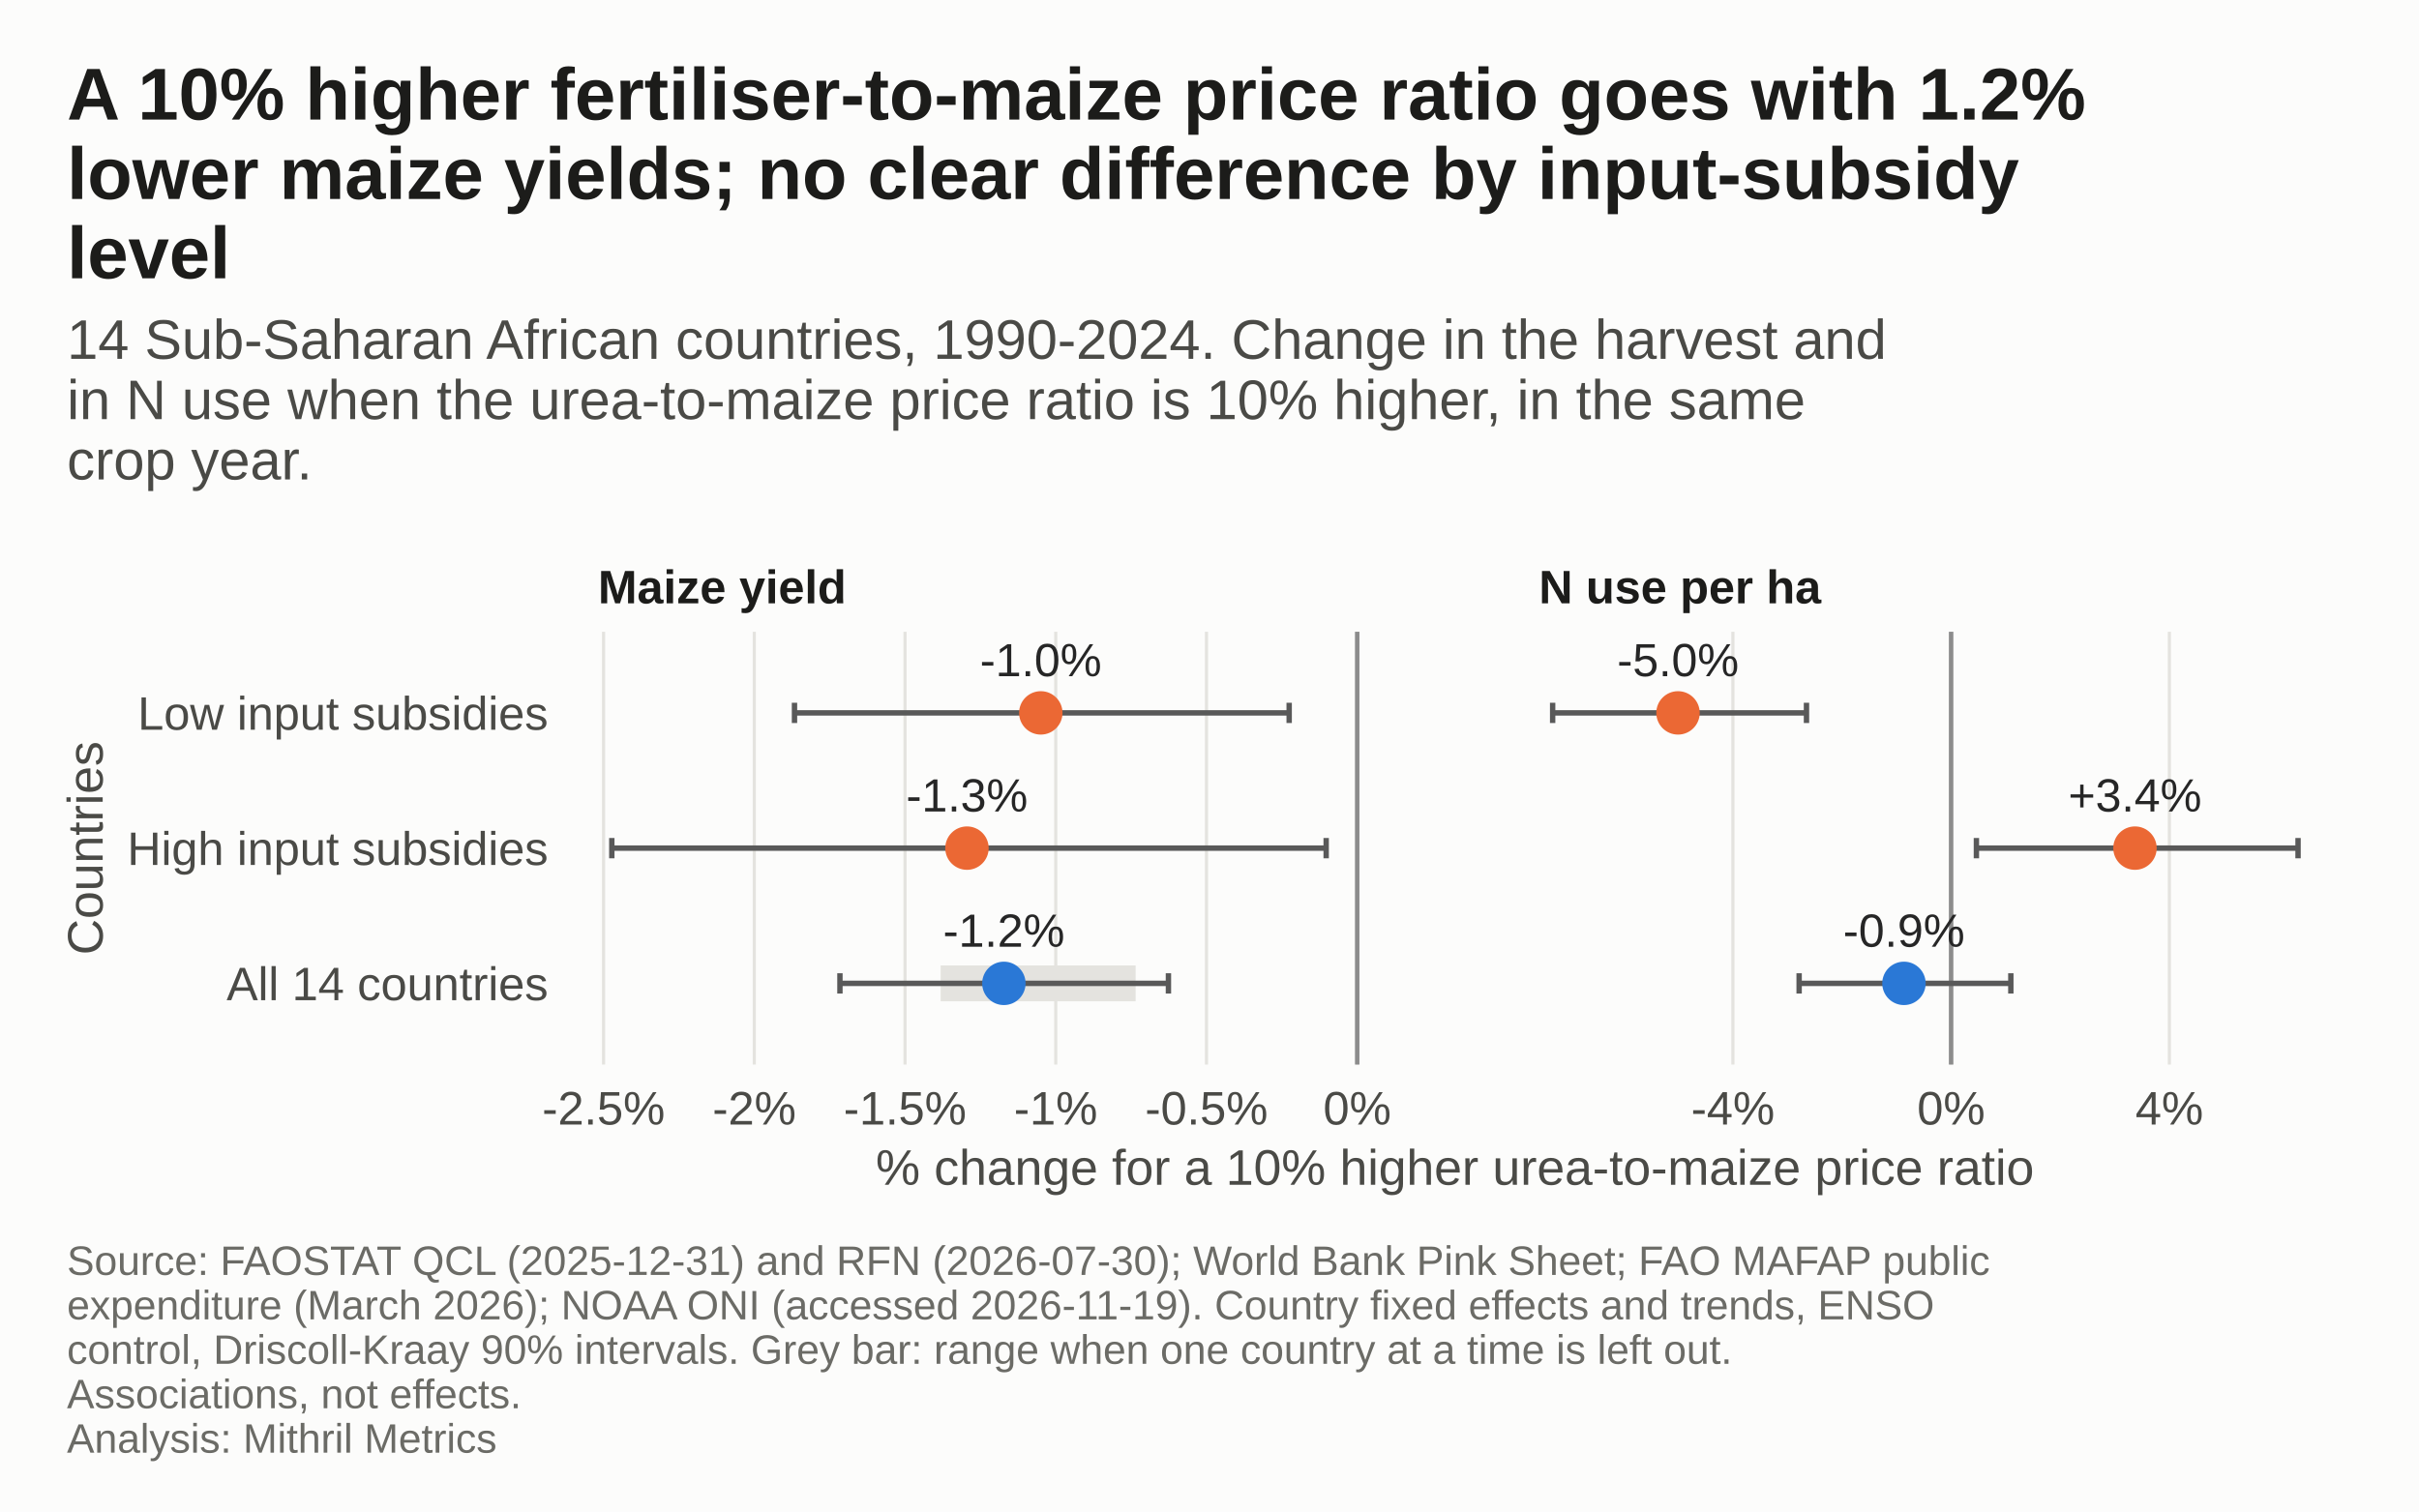
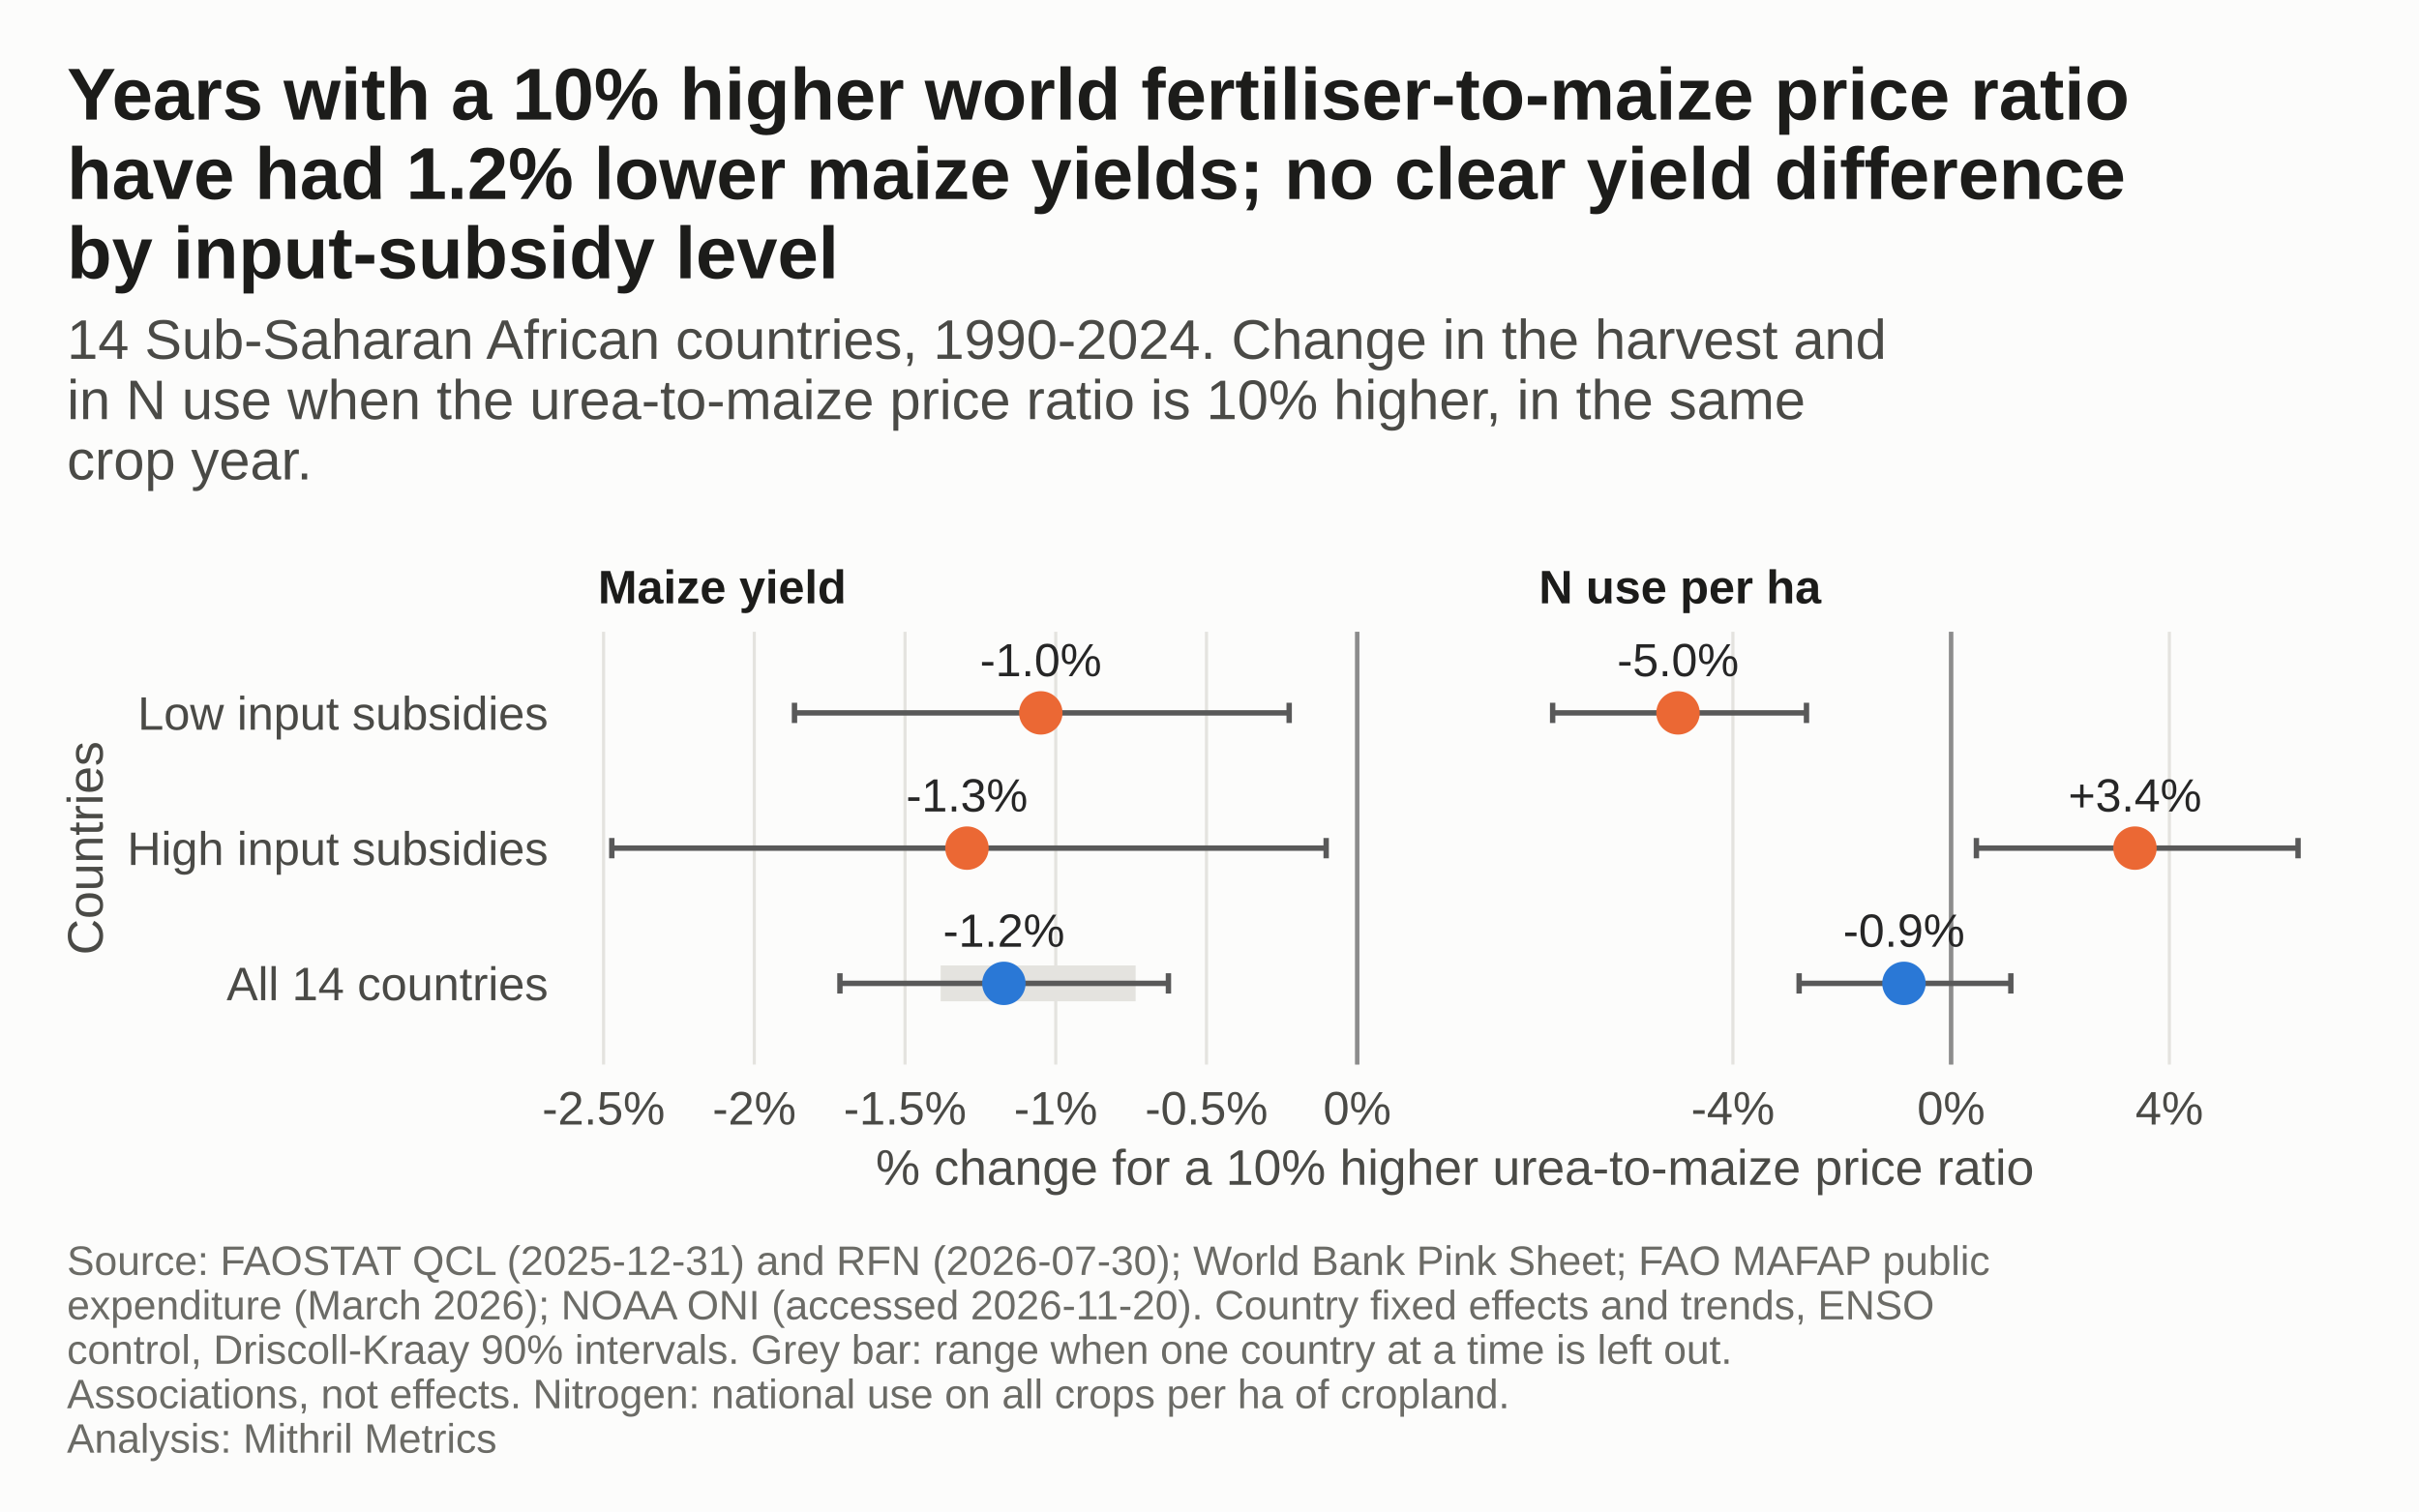
<svg xmlns="http://www.w3.org/2000/svg" width="576.00pt" height="360.00pt" viewBox="0 0 576.00 360.00">
  <g class="svglite">
    <defs>
      <style type="text/css">
    .svglite line, .svglite polyline, .svglite polygon, .svglite path, .svglite rect, .svglite circle {
      fill: none;
      stroke: #000000;
      stroke-linecap: round;
      stroke-linejoin: round;
      stroke-miterlimit: 10.00;
    }
    .svglite text {
      white-space: pre;
    }
    .svglite g.glyphgroup path {
      fill: inherit;
      stroke: none;
    }
  </style>
    </defs>
    <rect width="100%" height="100%" style="stroke: none; fill: #FCFCFB;" />
    <defs>
      <clipPath id="cpMC4wMHw1NzYuMDB8MC4wMHwzNjAuMDA=">
        <rect x="0.00" y="0.00" width="576.00" height="360.00" />
      </clipPath>
    </defs>
    <g clip-path="url(#cpMC4wMHw1NzYuMDB8MC4wMHwzNjAuMDA=)">
      <rect x="0.00" y="0.00" width="576.00" height="360.00" style="stroke-width: 1.36; stroke: none; fill: #FCFCFB;" />
    </g>
    <defs>
      <clipPath id="cpMTM2LjgxfDMzMi4wNHwxNTAuNDZ8MjUzLjU0">
        <rect x="136.81" y="150.46" width="195.23" height="103.08" />
      </clipPath>
    </defs>
    <g clip-path="url(#cpMTM2LjgxfDMzMi4wNHwxNTAuNDZ8MjUzLjU0)">
      <polyline points="143.72,253.54 143.72,150.46 " style="stroke-width: 0.75; stroke: #E4E3DF; stroke-linecap: butt;" />
      <polyline points="179.61,253.54 179.61,150.46 " style="stroke-width: 0.75; stroke: #E4E3DF; stroke-linecap: butt;" />
      <polyline points="215.50,253.54 215.50,150.46 " style="stroke-width: 0.75; stroke: #E4E3DF; stroke-linecap: butt;" />
      <polyline points="251.39,253.54 251.39,150.46 " style="stroke-width: 0.75; stroke: #E4E3DF; stroke-linecap: butt;" />
      <polyline points="287.28,253.54 287.28,150.46 " style="stroke-width: 0.75; stroke: #E4E3DF; stroke-linecap: butt;" />
      <polyline points="323.17,253.54 323.17,150.46 " style="stroke-width: 0.75; stroke: #E4E3DF; stroke-linecap: butt;" />
      <line x1="323.17" y1="253.54" x2="323.17" y2="150.46" style="stroke-width: 1.07; stroke: #8C8C8C; stroke-linecap: butt;" />
      <polyline points="270.41,234.21 270.41,234.21 " style="stroke-width: 8.54; stroke: #E4E3DF; stroke-linecap: butt;" />
      <polyline points="270.41,234.21 223.98,234.21 " style="stroke-width: 8.54; stroke: #E4E3DF; stroke-linecap: butt;" />
      <polyline points="223.98,234.21 223.98,234.21 " style="stroke-width: 8.54; stroke: #E4E3DF; stroke-linecap: butt;" />
      <polyline points="278.22,236.63 278.22,231.80 " style="stroke-width: 1.28; stroke: #595959; stroke-linecap: butt;" />
      <polyline points="278.22,234.21 200.00,234.21 " style="stroke-width: 1.28; stroke: #595959; stroke-linecap: butt;" />
      <polyline points="200.00,236.63 200.00,231.80 " style="stroke-width: 1.28; stroke: #595959; stroke-linecap: butt;" />
      <polyline points="306.97,172.20 306.97,167.37 " style="stroke-width: 1.28; stroke: #595959; stroke-linecap: butt;" />
      <polyline points="306.97,169.79 189.18,169.79 " style="stroke-width: 1.28; stroke: #595959; stroke-linecap: butt;" />
      <polyline points="189.18,172.20 189.18,167.37 " style="stroke-width: 1.28; stroke: #595959; stroke-linecap: butt;" />
      <polyline points="315.78,204.42 315.78,199.59 " style="stroke-width: 1.28; stroke: #595959; stroke-linecap: butt;" />
      <polyline points="315.78,202.00 145.68,202.00 " style="stroke-width: 1.28; stroke: #595959; stroke-linecap: butt;" />
      <polyline points="145.68,204.42 145.68,199.59 " style="stroke-width: 1.28; stroke: #595959; stroke-linecap: butt;" />
      <circle cx="239.04" cy="234.21" r="4.72" style="stroke-width: 0.90; stroke: #2A78D6; fill: #2A78D6;" />
      <circle cx="247.83" cy="169.79" r="4.72" style="stroke-width: 0.90; stroke: #EB6834; fill: #EB6834;" />
      <circle cx="230.25" cy="202.00" r="4.72" style="stroke-width: 0.90; stroke: #EB6834; fill: #EB6834;" />
      <text x="239.04" y="225.48" text-anchor="middle" style="font-size: 11.10px;fill: #262626; font-family: &quot;Arial&quot;;" textLength="28.97px" lengthAdjust="spacingAndGlyphs">-1.2%</text>
      <text x="247.83" y="161.05" text-anchor="middle" style="font-size: 11.10px;fill: #262626; font-family: &quot;Arial&quot;;" textLength="28.97px" lengthAdjust="spacingAndGlyphs">-1.0%</text>
      <text x="230.25" y="193.27" text-anchor="middle" style="font-size: 11.10px;fill: #262626; font-family: &quot;Arial&quot;;" textLength="28.97px" lengthAdjust="spacingAndGlyphs">-1.3%</text>
    </g>
    <g clip-path="url(#cpMC4wMHw1NzYuMDB8MC4wMHwzNjAuMDA=)">
</g>
    <defs>
      <clipPath id="cpMzYwLjg0fDU1Ni4wN3wxNTAuNDZ8MjUzLjU0">
        <rect x="360.84" y="150.46" width="195.23" height="103.08" />
      </clipPath>
    </defs>
    <g clip-path="url(#cpMzYwLjg0fDU1Ni4wN3wxNTAuNDZ8MjUzLjU0)">
      <polyline points="412.63,253.54 412.63,150.46 " style="stroke-width: 0.75; stroke: #E4E3DF; stroke-linecap: butt;" />
      <polyline points="464.59,253.54 464.59,150.46 " style="stroke-width: 0.75; stroke: #E4E3DF; stroke-linecap: butt;" />
      <polyline points="516.56,253.54 516.56,150.46 " style="stroke-width: 0.75; stroke: #E4E3DF; stroke-linecap: butt;" />
      <line x1="464.59" y1="253.54" x2="464.59" y2="150.46" style="stroke-width: 1.07; stroke: #8C8C8C; stroke-linecap: butt;" />
      <polyline points="478.81,236.63 478.81,231.80 " style="stroke-width: 1.28; stroke: #595959; stroke-linecap: butt;" />
      <polyline points="478.81,234.21 428.40,234.21 " style="stroke-width: 1.28; stroke: #595959; stroke-linecap: butt;" />
      <polyline points="428.40,236.63 428.40,231.80 " style="stroke-width: 1.28; stroke: #595959; stroke-linecap: butt;" />
      <polyline points="430.15,172.20 430.15,167.37 " style="stroke-width: 1.28; stroke: #595959; stroke-linecap: butt;" />
      <polyline points="430.15,169.79 369.71,169.79 " style="stroke-width: 1.28; stroke: #595959; stroke-linecap: butt;" />
      <polyline points="369.71,172.20 369.71,167.37 " style="stroke-width: 1.28; stroke: #595959; stroke-linecap: butt;" />
      <polyline points="547.20,204.42 547.20,199.59 " style="stroke-width: 1.28; stroke: #595959; stroke-linecap: butt;" />
      <polyline points="547.20,202.00 470.61,202.00 " style="stroke-width: 1.28; stroke: #595959; stroke-linecap: butt;" />
      <polyline points="470.61,204.42 470.61,199.59 " style="stroke-width: 1.28; stroke: #595959; stroke-linecap: butt;" />
      <circle cx="453.36" cy="234.21" r="4.72" style="stroke-width: 0.90; stroke: #2A78D6; fill: #2A78D6;" />
      <circle cx="399.56" cy="169.79" r="4.72" style="stroke-width: 0.90; stroke: #EB6834; fill: #EB6834;" />
      <circle cx="508.37" cy="202.00" r="4.72" style="stroke-width: 0.90; stroke: #EB6834; fill: #EB6834;" />
      <text x="453.36" y="225.48" text-anchor="middle" style="font-size: 11.10px;fill: #262626; font-family: &quot;Arial&quot;;" textLength="28.97px" lengthAdjust="spacingAndGlyphs">-0.9%</text>
      <text x="399.56" y="161.05" text-anchor="middle" style="font-size: 11.10px;fill: #262626; font-family: &quot;Arial&quot;;" textLength="28.97px" lengthAdjust="spacingAndGlyphs">-5.0%</text>
      <text x="508.37" y="193.27" text-anchor="middle" style="font-size: 11.10px;fill: #262626; font-family: &quot;Arial&quot;;" textLength="31.77px" lengthAdjust="spacingAndGlyphs">+3.4%</text>
    </g>
    <g clip-path="url(#cpMC4wMHw1NzYuMDB8MC4wMHwzNjAuMDA=)">
</g>
    <defs>
      <clipPath id="cpMTM2LjgxfDMzMi4wNHwxMjguOTN8MTUwLjQ2">
        <rect x="136.81" y="128.93" width="195.23" height="21.53" />
      </clipPath>
    </defs>
    <g clip-path="url(#cpMTM2LjgxfDMzMi4wNHwxMjguOTN8MTUwLjQ2)">
      <text x="142.39" y="143.70" style="font-size: 11.20px; font-weight: bold;fill: #1C1C1A; font-family: &quot;Arial&quot;;" textLength="59.05px" lengthAdjust="spacingAndGlyphs">Maize yield</text>
    </g>
    <g clip-path="url(#cpMC4wMHw1NzYuMDB8MC4wMHwzNjAuMDA=)">
</g>
    <defs>
      <clipPath id="cpMzYwLjg0fDU1Ni4wN3wxMjguOTN8MTUwLjQ2">
        <rect x="360.84" y="128.93" width="195.23" height="21.53" />
      </clipPath>
    </defs>
    <g clip-path="url(#cpMzYwLjg0fDU1Ni4wN3wxMjguOTN8MTUwLjQ2)">
      <text x="366.42" y="143.70" style="font-size: 11.20px; font-weight: bold;fill: #1C1C1A; font-family: &quot;Arial&quot;;" textLength="67.12px" lengthAdjust="spacingAndGlyphs">N use per ha</text>
    </g>
    <g clip-path="url(#cpMC4wMHw1NzYuMDB8MC4wMHwzNjAuMDA=)">
      <text x="143.72" y="267.83" text-anchor="middle" style="font-size: 11.20px;fill: #4A4A46; font-family: &quot;Arial&quot;;" textLength="29.22px" lengthAdjust="spacingAndGlyphs">-2.5%</text>
      <text x="179.61" y="267.83" text-anchor="middle" style="font-size: 11.20px;fill: #4A4A46; font-family: &quot;Arial&quot;;" textLength="19.89px" lengthAdjust="spacingAndGlyphs">-2%</text>
      <text x="215.50" y="267.83" text-anchor="middle" style="font-size: 11.20px;fill: #4A4A46; font-family: &quot;Arial&quot;;" textLength="29.22px" lengthAdjust="spacingAndGlyphs">-1.5%</text>
      <text x="251.39" y="267.83" text-anchor="middle" style="font-size: 11.20px;fill: #4A4A46; font-family: &quot;Arial&quot;;" textLength="19.89px" lengthAdjust="spacingAndGlyphs">-1%</text>
      <text x="287.28" y="267.83" text-anchor="middle" style="font-size: 11.20px;fill: #4A4A46; font-family: &quot;Arial&quot;;" textLength="29.22px" lengthAdjust="spacingAndGlyphs">-0.5%</text>
      <text x="323.17" y="267.83" text-anchor="middle" style="font-size: 11.20px;fill: #4A4A46; font-family: &quot;Arial&quot;;" textLength="16.17px" lengthAdjust="spacingAndGlyphs">0%</text>
      <text x="412.63" y="267.83" text-anchor="middle" style="font-size: 11.20px;fill: #4A4A46; font-family: &quot;Arial&quot;;" textLength="19.89px" lengthAdjust="spacingAndGlyphs">-4%</text>
      <text x="464.59" y="267.83" text-anchor="middle" style="font-size: 11.20px;fill: #4A4A46; font-family: &quot;Arial&quot;;" textLength="16.17px" lengthAdjust="spacingAndGlyphs">0%</text>
      <text x="516.56" y="267.83" text-anchor="middle" style="font-size: 11.20px;fill: #4A4A46; font-family: &quot;Arial&quot;;" textLength="16.17px" lengthAdjust="spacingAndGlyphs">4%</text>
      <text x="130.53" y="238.22" text-anchor="end" style="font-size: 11.20px;fill: #4A4A46; font-family: &quot;Arial&quot;;" textLength="76.47px" lengthAdjust="spacingAndGlyphs">All 14 countries</text>
      <text x="130.53" y="206.01" text-anchor="end" style="font-size: 11.20px;fill: #4A4A46; font-family: &quot;Arial&quot;;" textLength="100.09px" lengthAdjust="spacingAndGlyphs">High input subsidies</text>
      <text x="130.53" y="173.80" text-anchor="end" style="font-size: 11.20px;fill: #4A4A46; font-family: &quot;Arial&quot;;" textLength="97.61px" lengthAdjust="spacingAndGlyphs">Low input subsidies</text>
      <text x="346.44" y="282.18" text-anchor="middle" style="font-size: 11.90px;fill: #4A4A46; font-family: &quot;Arial&quot;;" textLength="275.44px" lengthAdjust="spacingAndGlyphs">% change for a 10% higher urea-to-maize price ratio</text>
      <text transform="translate(24.45,202.00) rotate(-90)" text-anchor="middle" style="font-size: 11.90px;fill: #4A4A46; font-family: &quot;Arial&quot;;" textLength="50.88px" lengthAdjust="spacingAndGlyphs">Countries</text>
      <text x="15.94" y="85.46" style="font-size: 13.30px;fill: #4A4A46; font-family: &quot;Arial&quot;;" textLength="432.94px" lengthAdjust="spacingAndGlyphs">14 Sub-Saharan African countries, 1990-2024. Change in the harvest and</text>
      <text x="15.94" y="99.82" style="font-size: 13.30px;fill: #4A4A46; font-family: &quot;Arial&quot;;" textLength="413.66px" lengthAdjust="spacingAndGlyphs">in N use when the urea-to-maize price ratio is 10% higher, in the same</text>
      <text x="15.94" y="114.19" style="font-size: 13.30px;fill: #4A4A46; font-family: &quot;Arial&quot;;" textLength="58.36px" lengthAdjust="spacingAndGlyphs">crop year.</text>
-       <text x="15.94" y="28.48" style="font-size: 17.50px; font-weight: bold;fill: #1C1C1A; font-family: &quot;Arial&quot;;" textLength="480.70px" lengthAdjust="spacingAndGlyphs">A 10% higher fertiliser-to-maize price ratio goes with 1.2%</text>
-       <text x="15.94" y="47.38" style="font-size: 17.50px; font-weight: bold;fill: #1C1C1A; font-family: &quot;Arial&quot;;" textLength="464.81px" lengthAdjust="spacingAndGlyphs">lower maize yields; no clear difference by input-subsidy</text>
-       <text x="15.94" y="66.28" style="font-size: 17.50px; font-weight: bold;fill: #1C1C1A; font-family: &quot;Arial&quot;;" textLength="38.92px" lengthAdjust="spacingAndGlyphs">level</text>
+       <text x="15.94" y="28.48" style="font-size: 17.50px; font-weight: bold;fill: #1C1C1A; font-family: &quot;Arial&quot;;" textLength="491.09px" lengthAdjust="spacingAndGlyphs">Years with a 10% higher world fertiliser-to-maize price ratio</text>
+       <text x="15.94" y="47.38" style="font-size: 17.50px; font-weight: bold;fill: #1C1C1A; font-family: &quot;Arial&quot;;" textLength="490.17px" lengthAdjust="spacingAndGlyphs">have had 1.2% lower maize yields; no clear yield difference</text>
+       <text x="15.94" y="66.28" style="font-size: 17.50px; font-weight: bold;fill: #1C1C1A; font-family: &quot;Arial&quot;;" textLength="183.77px" lengthAdjust="spacingAndGlyphs">by input-subsidy level</text>
      <text x="15.94" y="303.65" style="font-size: 9.80px;fill: #6B6B66; font-family: &quot;Arial&quot;;" textLength="457.88px" lengthAdjust="spacingAndGlyphs">Source: FAOSTAT QCL (2025-12-31) and RFN (2026-07-30); World Bank Pink Sheet; FAO MAFAP public</text>
-       <text x="15.94" y="314.23" style="font-size: 9.80px;fill: #6B6B66; font-family: &quot;Arial&quot;;" textLength="444.73px" lengthAdjust="spacingAndGlyphs">expenditure (March 2026); NOAA ONI (accessed 2026-11-19). Country fixed effects and trends, ENSO</text>
+       <text x="15.94" y="314.23" style="font-size: 9.80px;fill: #6B6B66; font-family: &quot;Arial&quot;;" textLength="444.73px" lengthAdjust="spacingAndGlyphs">expenditure (March 2026); NOAA ONI (accessed 2026-11-20). Country fixed effects and trends, ENSO</text>
      <text x="15.94" y="324.82" style="font-size: 9.80px;fill: #6B6B66; font-family: &quot;Arial&quot;;" textLength="396.55px" lengthAdjust="spacingAndGlyphs">control, Driscoll-Kraay 90% intervals. Grey bar: range when one country at a time is left out.</text>
-       <text x="15.94" y="335.40" style="font-size: 9.80px;fill: #6B6B66; font-family: &quot;Arial&quot;;" textLength="108.23px" lengthAdjust="spacingAndGlyphs">Associations, not effects.</text>
+       <text x="15.94" y="335.40" style="font-size: 9.80px;fill: #6B6B66; font-family: &quot;Arial&quot;;" textLength="343.59px" lengthAdjust="spacingAndGlyphs">Associations, not effects. Nitrogen: national use on all crops per ha of cropland.</text>
      <text x="15.94" y="345.99" style="font-size: 9.80px;fill: #6B6B66; font-family: &quot;Arial&quot;;" textLength="102.34px" lengthAdjust="spacingAndGlyphs">Analysis: Mithril Metrics</text>
    </g>
  </g>
</svg>
